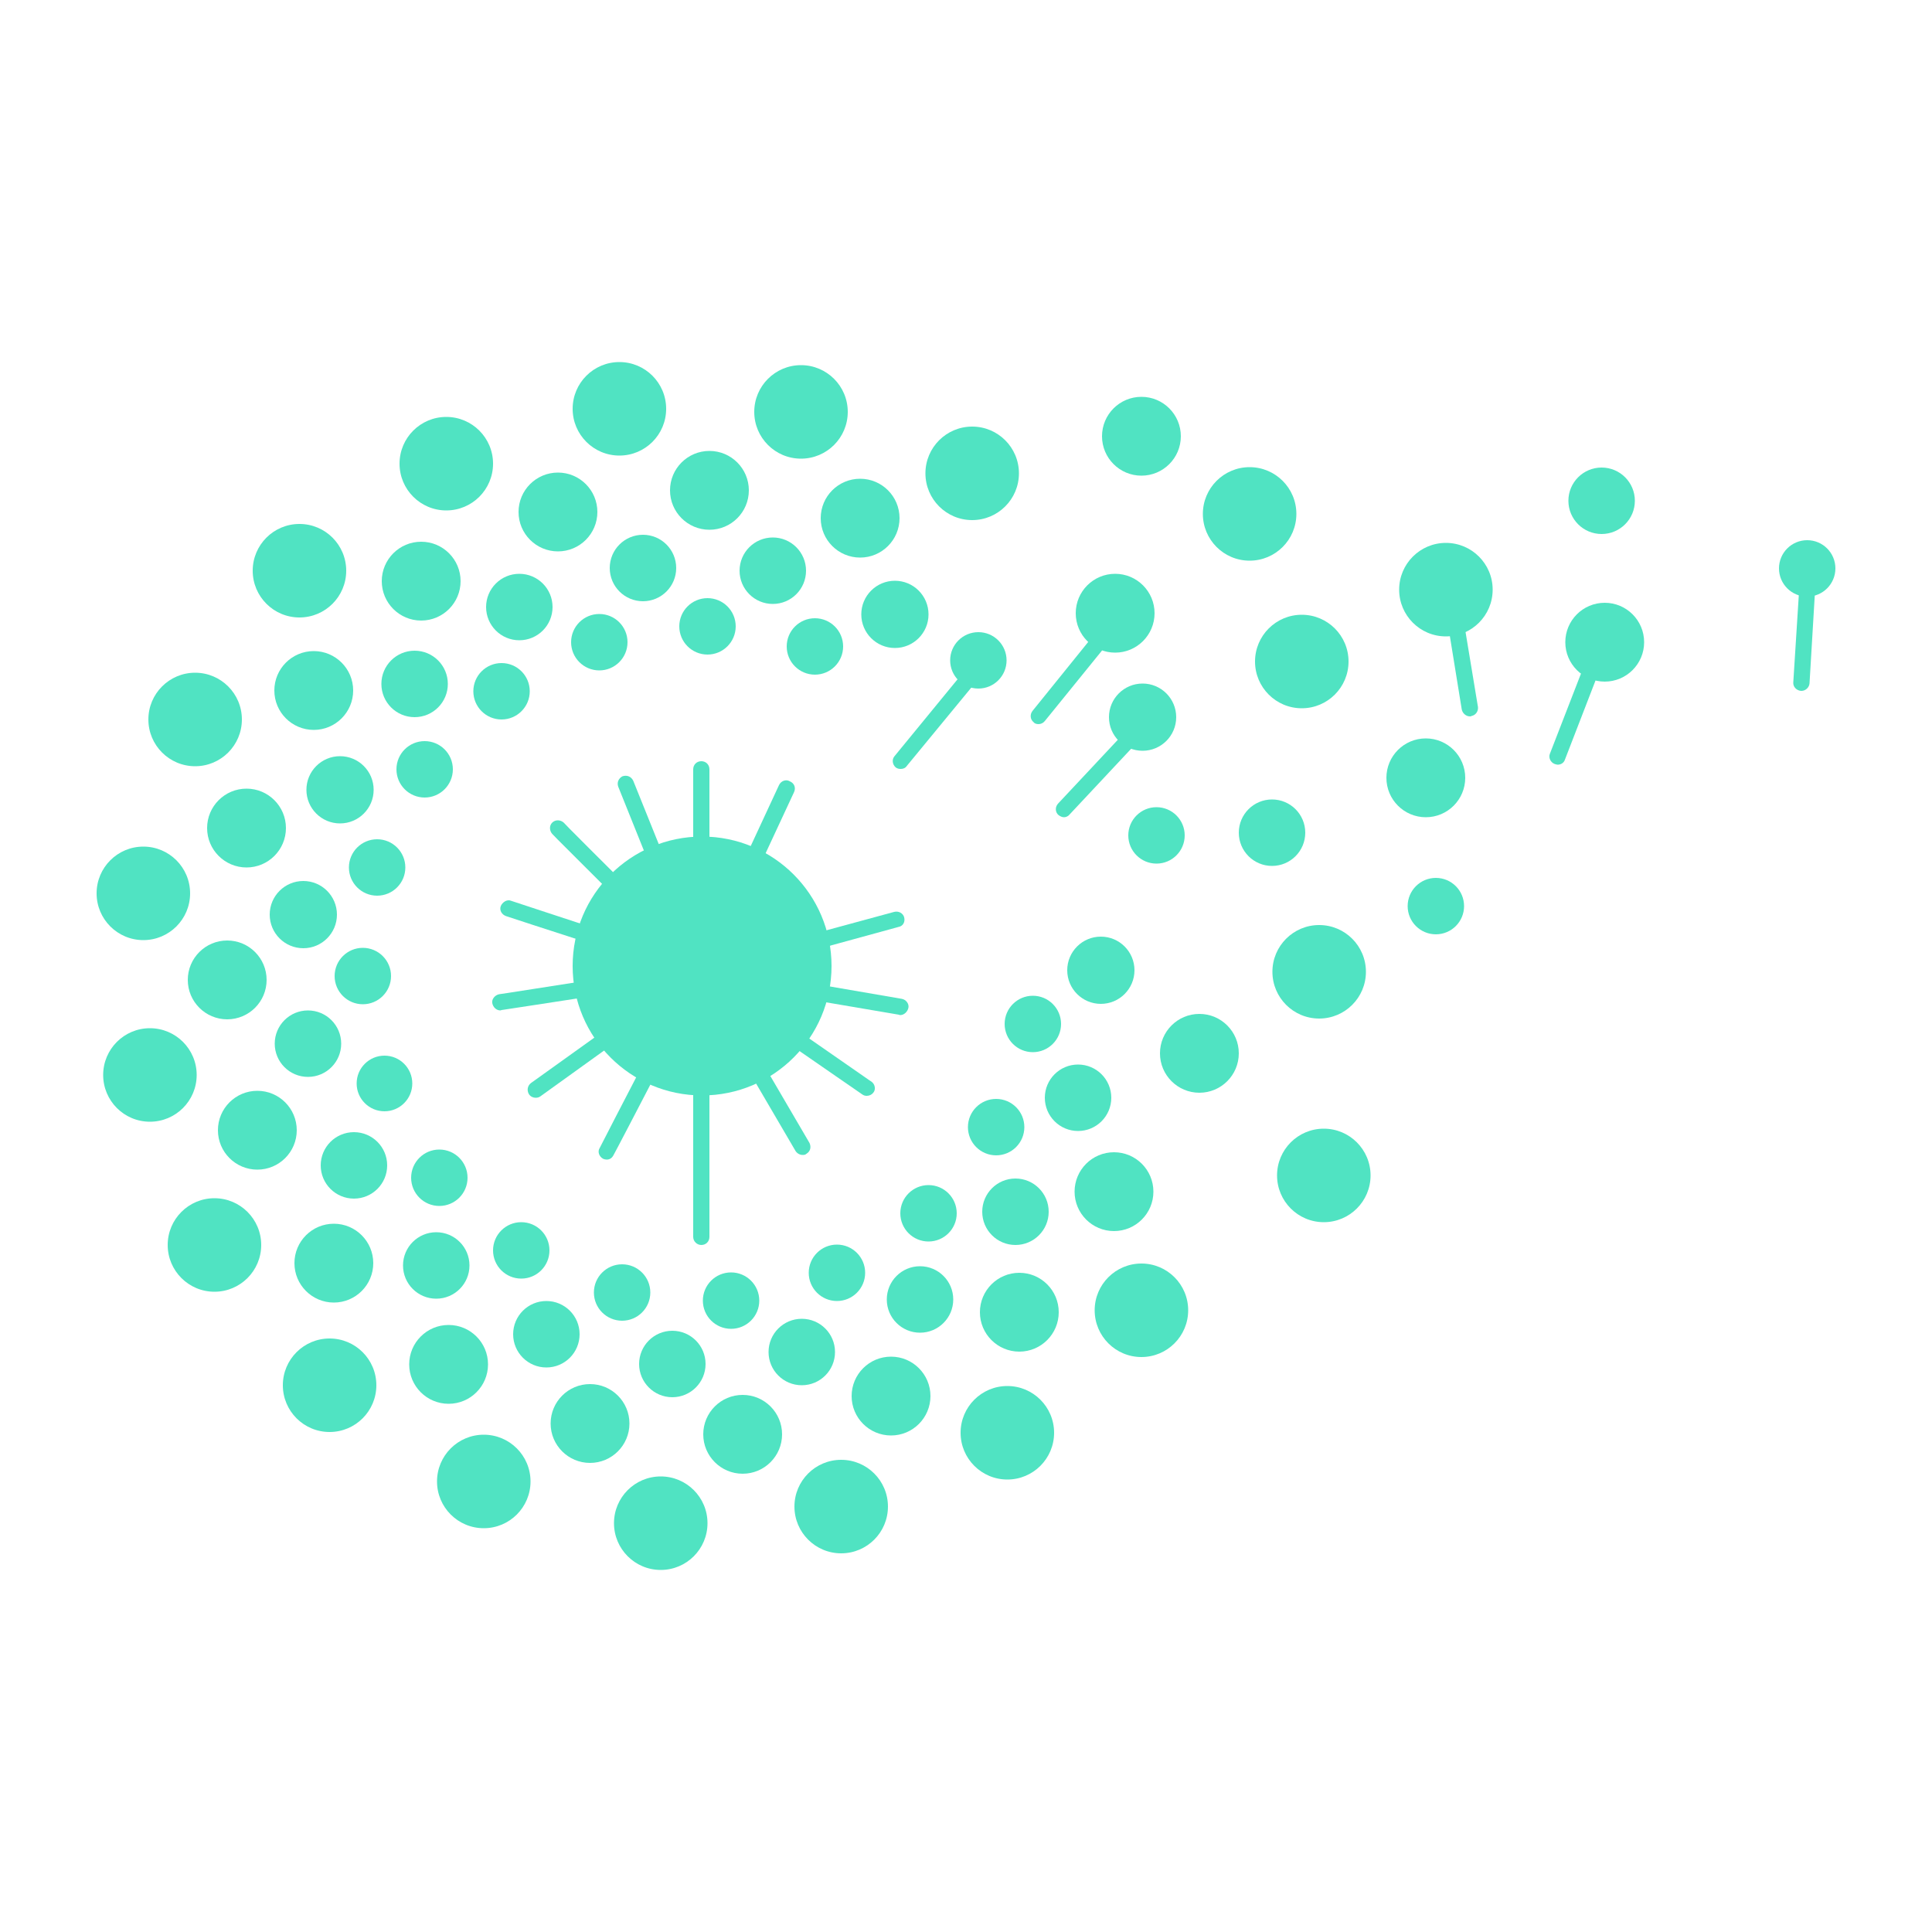
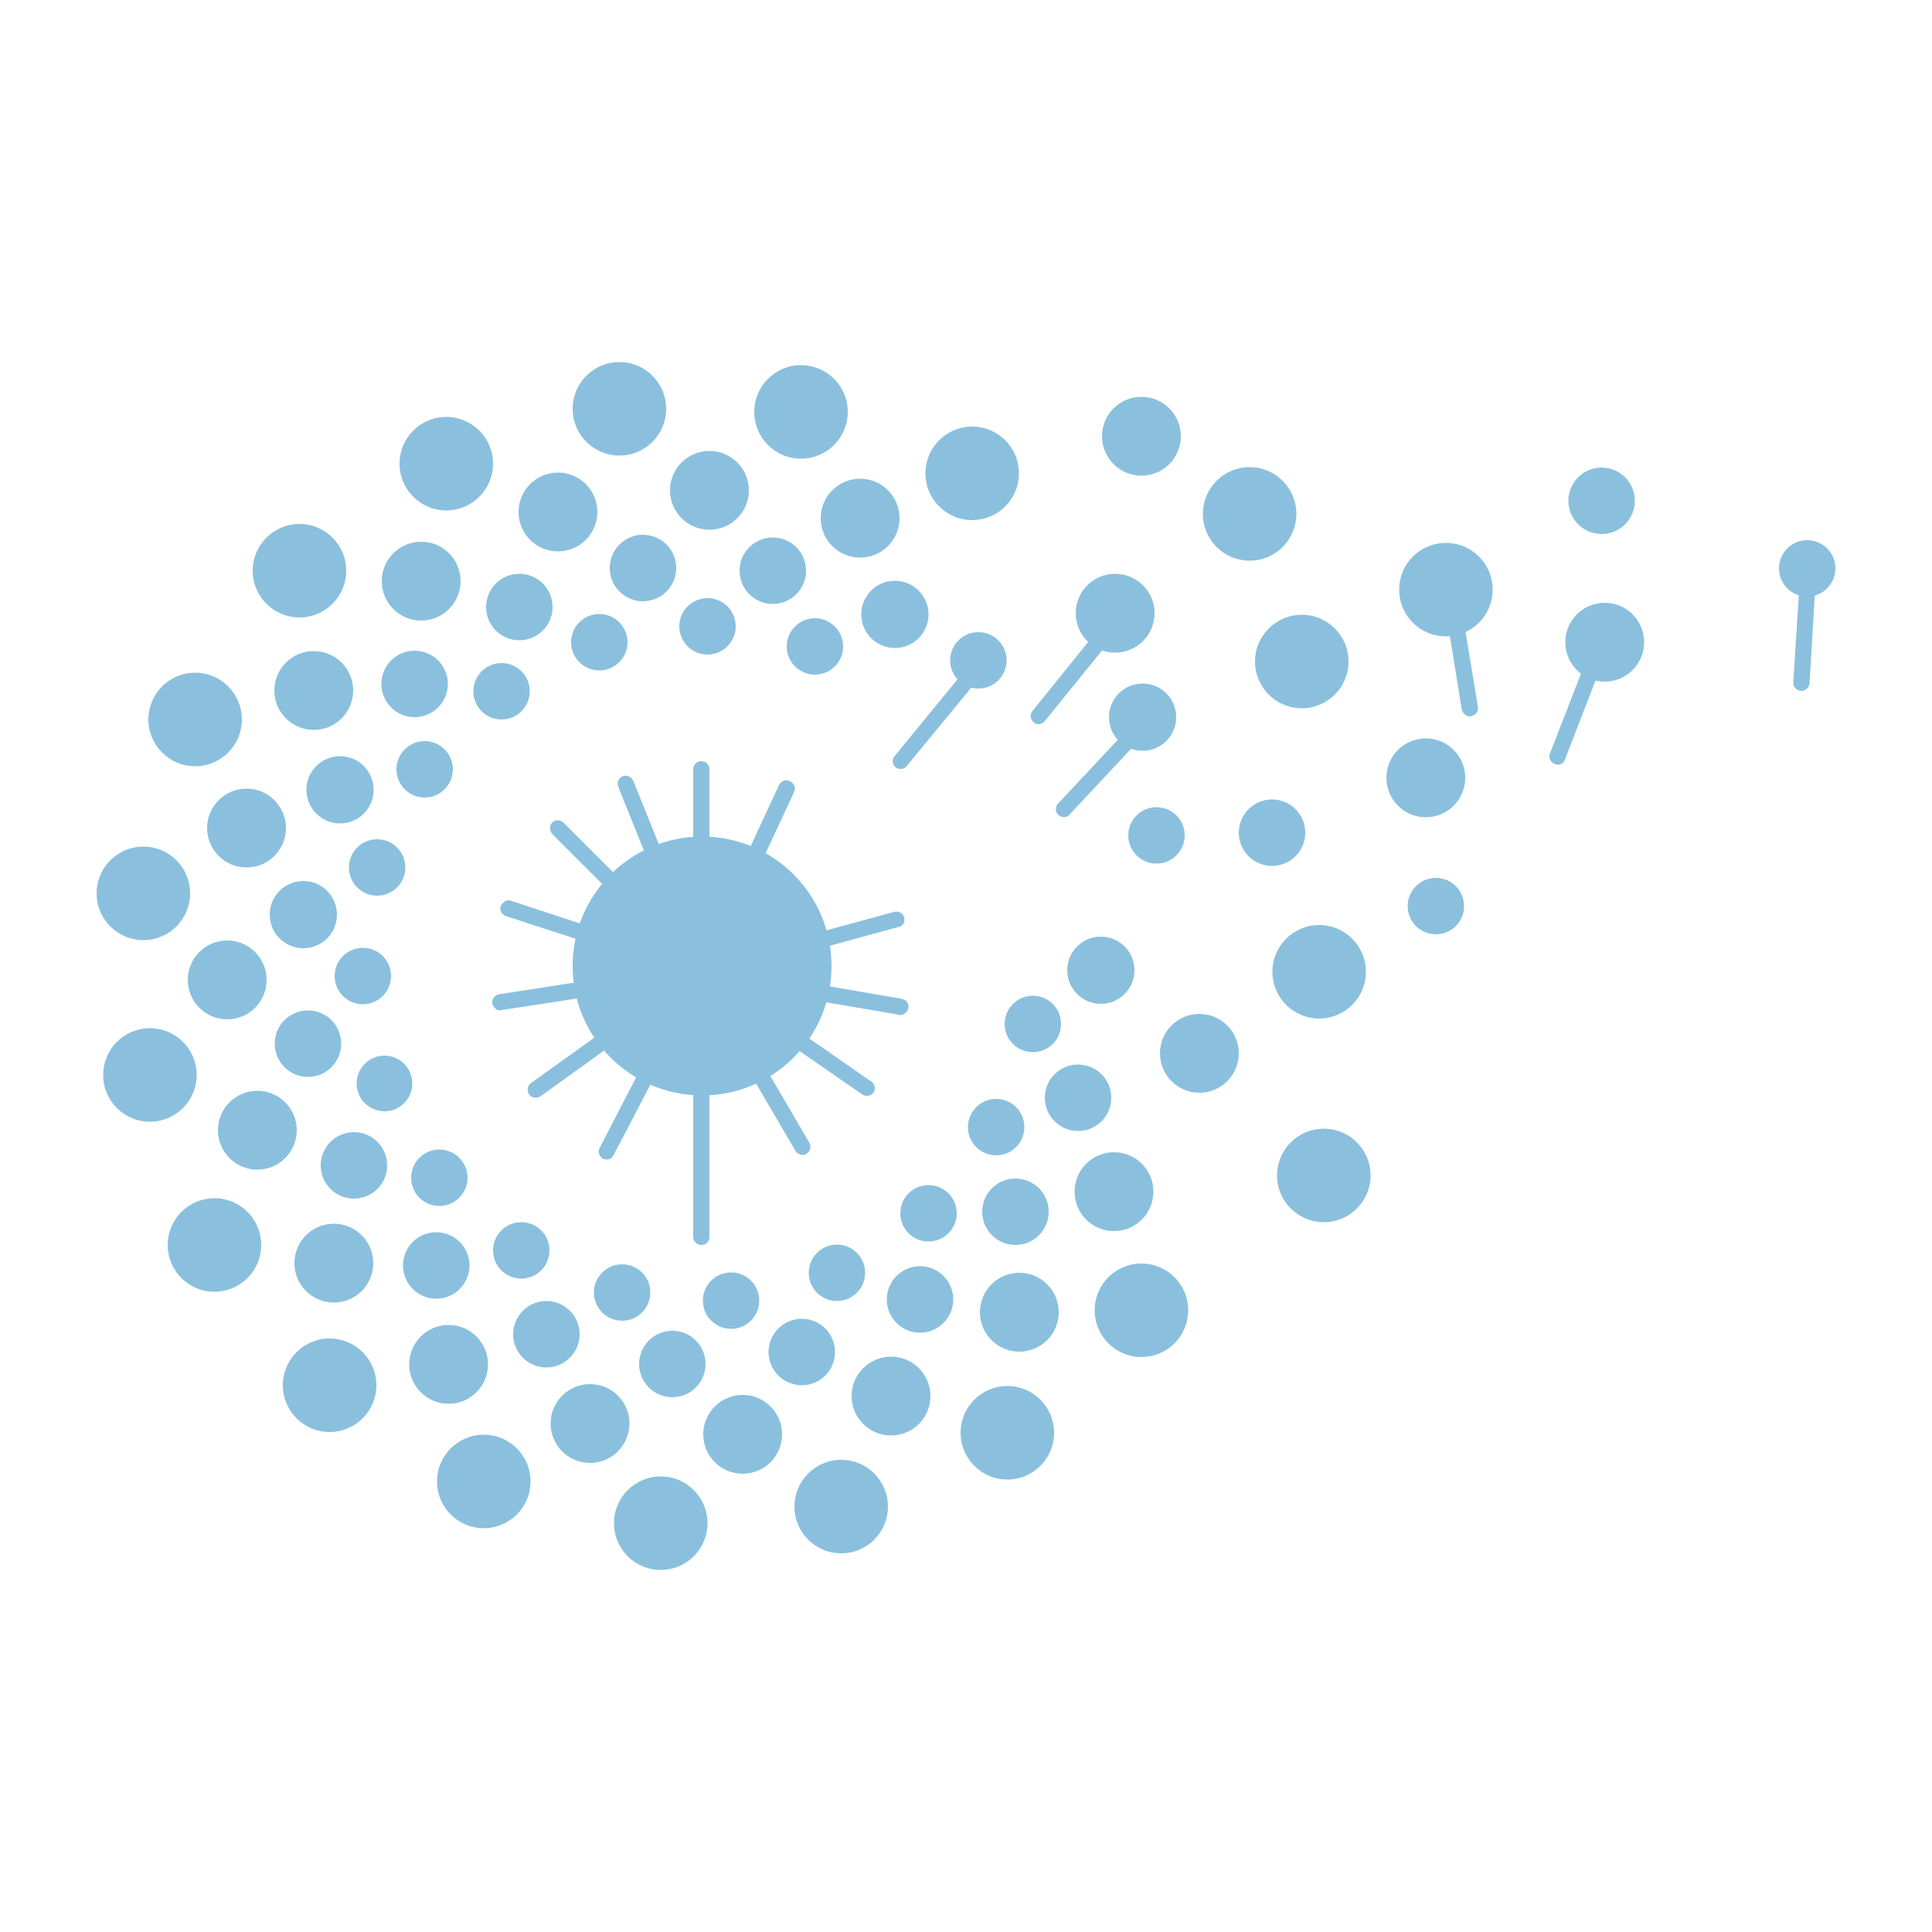
- <svg xmlns="http://www.w3.org/2000/svg" fill="#50E3C2" version="1.1" x="0px" y="0px" viewBox="0 0 5 5" enable-background="new 0 0 5 5" xml:space="preserve">
+ <svg xmlns="http://www.w3.org/2000/svg" fill="#8ac0de" version="1.1" x="0px" y="0px" viewBox="0 0 5 5" enable-background="new 0 0 5 5" xml:space="preserve">
  <g>
    <g>
-       <path fill="#50E3C2" d="M1.815,3.222c-0.011,0-0.021-0.009-0.021-0.021V2.5c0-0.011,0.009-0.021,0.021-0.021    c0.012,0,0.021,0.01,0.021,0.021v0.701C1.836,3.213,1.827,3.222,1.815,3.222z" />
+       <path fill="#8ac0de" d="M1.815,3.222c-0.011,0-0.021-0.009-0.021-0.021V2.5c0-0.011,0.009-0.021,0.021-0.021    c0.012,0,0.021,0.01,0.021,0.021v0.701C1.836,3.213,1.827,3.222,1.815,3.222z" />
    </g>
    <g>
-       <path fill="#50E3C2" d="M1.815,2.489c-0.011,0-0.021-0.009-0.021-0.021V1.991c0-0.012,0.009-0.021,0.021-0.021    c0.012,0,0.021,0.009,0.021,0.021v0.478C1.836,2.48,1.827,2.489,1.815,2.489z" />
+       <path fill="#8ac0de" d="M1.815,2.489c-0.011,0-0.021-0.009-0.021-0.021V1.991c0-0.012,0.009-0.021,0.021-0.021    c0.012,0,0.021,0.009,0.021,0.021v0.478C1.836,2.48,1.827,2.489,1.815,2.489z" />
    </g>
    <g>
-       <path fill="#50E3C2" d="M1.834,2.494c-0.003,0-0.006,0-0.009-0.002c-0.01-0.005-0.014-0.017-0.01-0.027l0.201-0.433    c0.005-0.011,0.018-0.016,0.028-0.01C2.056,2.027,2.06,2.039,2.055,2.05L1.854,2.482C1.85,2.49,1.843,2.494,1.834,2.494z" />
+       <path fill="#8ac0de" d="M1.834,2.494c-0.003,0-0.006,0-0.009-0.002c-0.01-0.005-0.014-0.017-0.01-0.027l0.201-0.433    c0.005-0.011,0.018-0.016,0.028-0.01C2.056,2.027,2.06,2.039,2.055,2.05L1.854,2.482C1.85,2.49,1.843,2.494,1.834,2.494z" />
    </g>
    <g>
-       <path fill="#50E3C2" d="M2.754,2.115c-0.005,0-0.01-0.002-0.015-0.006C2.731,2.102,2.73,2.089,2.738,2.08l0.206-0.22    c0.008-0.009,0.021-0.009,0.029-0.001c0.009,0.008,0.009,0.021,0.001,0.029l-0.206,0.22C2.765,2.112,2.759,2.115,2.754,2.115z" />
+       <path fill="#8ac0de" d="M2.754,2.115c-0.005,0-0.01-0.002-0.015-0.006C2.731,2.102,2.73,2.089,2.738,2.08l0.206-0.22    c0.008-0.009,0.021-0.009,0.029-0.001c0.009,0.008,0.009,0.021,0.001,0.029l-0.206,0.22C2.765,2.112,2.759,2.115,2.754,2.115z" />
    </g>
    <g>
-       <path fill="#50E3C2" d="M2.688,1.874c-0.005,0-0.01-0.001-0.013-0.005C2.666,1.862,2.665,1.849,2.672,1.84l0.189-0.234    c0.007-0.009,0.02-0.01,0.029-0.002C2.899,1.61,2.9,1.624,2.893,1.633L2.704,1.866C2.7,1.871,2.694,1.874,2.688,1.874z" />
+       <path fill="#8ac0de" d="M2.688,1.874c-0.005,0-0.01-0.001-0.013-0.005C2.666,1.862,2.665,1.849,2.672,1.84l0.189-0.234    c0.007-0.009,0.02-0.01,0.029-0.002C2.899,1.61,2.9,1.624,2.893,1.633L2.704,1.866C2.7,1.871,2.694,1.874,2.688,1.874z" />
    </g>
    <g>
-       <path fill="#50E3C2" d="M2.331,1.99c-0.005,0-0.009-0.001-0.013-0.004c-0.009-0.008-0.01-0.021-0.003-0.029l0.191-0.233    c0.007-0.009,0.02-0.01,0.028-0.003C2.543,1.729,2.545,1.741,2.538,1.75L2.347,1.982C2.343,1.988,2.337,1.99,2.331,1.99z" />
+       <path fill="#8ac0de" d="M2.331,1.99c-0.005,0-0.009-0.001-0.013-0.004c-0.009-0.008-0.01-0.021-0.003-0.029l0.191-0.233    c0.007-0.009,0.02-0.01,0.028-0.003C2.543,1.729,2.545,1.741,2.538,1.75L2.347,1.982C2.343,1.988,2.337,1.99,2.331,1.99z" />
    </g>
    <g>
-       <path fill="#50E3C2" d="M4.031,1.979c-0.002,0-0.005-0.001-0.008-0.002c-0.01-0.004-0.016-0.016-0.012-0.026L4.12,1.67    c0.004-0.011,0.017-0.016,0.027-0.012c0.01,0.005,0.016,0.016,0.012,0.026L4.05,1.966C4.047,1.975,4.039,1.979,4.031,1.979z" />
+       <path fill="#8ac0de" d="M4.031,1.979c-0.002,0-0.005-0.001-0.008-0.002c-0.01-0.004-0.016-0.016-0.012-0.026L4.12,1.67    c0.004-0.011,0.017-0.016,0.027-0.012c0.01,0.005,0.016,0.016,0.012,0.026L4.05,1.966C4.047,1.975,4.039,1.979,4.031,1.979z" />
    </g>
    <g>
-       <path fill="#50E3C2" d="M3.804,1.854c-0.01,0-0.019-0.008-0.021-0.018L3.735,1.54C3.733,1.528,3.741,1.518,3.752,1.516    s0.022,0.006,0.024,0.018L3.825,1.83c0.001,0.011-0.006,0.021-0.017,0.023C3.807,1.854,3.806,1.854,3.804,1.854z" />
+       <path fill="#8ac0de" d="M3.804,1.854c-0.01,0-0.019-0.008-0.021-0.018L3.735,1.54C3.733,1.528,3.741,1.518,3.752,1.516    s0.022,0.006,0.024,0.018L3.825,1.83c0.001,0.011-0.006,0.021-0.017,0.023C3.807,1.854,3.806,1.854,3.804,1.854z" />
    </g>
    <g>
-       <path fill="#50E3C2" d="M4.662,1.788c0,0-0.001,0-0.001,0C4.649,1.787,4.64,1.777,4.641,1.766l0.019-0.3    c0.001-0.012,0.011-0.021,0.022-0.02c0.011,0,0.02,0.011,0.019,0.021L4.683,1.769C4.682,1.779,4.673,1.788,4.662,1.788z" />
+       <path fill="#8ac0de" d="M4.662,1.788c0,0-0.001,0-0.001,0C4.649,1.787,4.64,1.777,4.641,1.766l0.019-0.3    c0.001-0.012,0.011-0.021,0.022-0.02c0.011,0,0.02,0.011,0.019,0.021L4.683,1.769C4.682,1.779,4.673,1.788,4.662,1.788z" />
    </g>
    <g>
-       <path fill="#50E3C2" d="M1.859,2.526c-0.009,0-0.017-0.007-0.02-0.016C1.836,2.499,1.843,2.488,1.854,2.485L2.314,2.36    C2.325,2.357,2.337,2.363,2.34,2.374c0.003,0.012-0.003,0.023-0.015,0.025l-0.46,0.126C1.863,2.526,1.861,2.526,1.859,2.526z" />
+       <path fill="#8ac0de" d="M1.859,2.526c-0.009,0-0.017-0.007-0.02-0.016C1.836,2.499,1.843,2.488,1.854,2.485L2.314,2.36    C2.325,2.357,2.337,2.363,2.34,2.374c0.003,0.012-0.003,0.023-0.015,0.025l-0.46,0.126C1.863,2.526,1.861,2.526,1.859,2.526z" />
    </g>
    <g>
-       <path fill="#50E3C2" d="M2.33,2.627c-0.001,0-0.002,0-0.004-0.001l-0.47-0.08C1.844,2.543,1.837,2.533,1.839,2.521    c0.002-0.011,0.012-0.019,0.024-0.017l0.471,0.081c0.011,0.002,0.019,0.013,0.017,0.023S2.34,2.627,2.33,2.627z" />
+       <path fill="#8ac0de" d="M2.33,2.627c-0.001,0-0.002,0-0.004-0.001l-0.47-0.08C1.844,2.543,1.837,2.533,1.839,2.521    c0.002-0.011,0.012-0.019,0.024-0.017l0.471,0.081c0.011,0.002,0.019,0.013,0.017,0.023S2.34,2.627,2.33,2.627z" />
    </g>
    <g>
-       <path fill="#50E3C2" d="M2.243,2.836c-0.004,0-0.008-0.001-0.012-0.004C2.228,2.83,2.214,2.82,2.163,2.785L1.839,2.561    c-0.01-0.007-0.012-0.02-0.005-0.028c0.007-0.01,0.02-0.012,0.029-0.006l0.324,0.225c0.051,0.035,0.064,0.045,0.068,0.047    c0.01,0.007,0.012,0.021,0.005,0.029C2.256,2.833,2.25,2.836,2.243,2.836z" />
+       <path fill="#8ac0de" d="M2.243,2.836c-0.004,0-0.008-0.001-0.012-0.004C2.228,2.83,2.214,2.82,2.163,2.785L1.839,2.561    c-0.01-0.007-0.012-0.02-0.005-0.028c0.007-0.01,0.02-0.012,0.029-0.006l0.324,0.225c0.051,0.035,0.064,0.045,0.068,0.047    c0.01,0.007,0.012,0.021,0.005,0.029C2.256,2.833,2.25,2.836,2.243,2.836z" />
    </g>
    <g>
-       <path fill="#50E3C2" d="M2.077,2.989c-0.007,0-0.014-0.004-0.018-0.01L1.818,2.567c-0.006-0.01-0.003-0.022,0.008-0.028    c0.009-0.006,0.022-0.003,0.028,0.007l0.241,0.412C2.1,2.969,2.097,2.98,2.087,2.986C2.084,2.989,2.08,2.989,2.077,2.989z" />
+       <path fill="#8ac0de" d="M2.077,2.989c-0.007,0-0.014-0.004-0.018-0.01L1.818,2.567c-0.006-0.01-0.003-0.022,0.008-0.028    c0.009-0.006,0.022-0.003,0.028,0.007l0.241,0.412C2.1,2.969,2.097,2.98,2.087,2.986C2.084,2.989,2.08,2.989,2.077,2.989z" />
    </g>
    <g>
-       <path fill="#50E3C2" d="M1.57,3.001C1.567,3.001,1.563,3,1.561,2.999C1.55,2.993,1.546,2.98,1.552,2.971    c0.005-0.01,0.032-0.063,0.22-0.425C1.777,2.536,1.79,2.532,1.8,2.538c0.011,0.005,0.014,0.018,0.009,0.027    C1.621,2.927,1.593,2.98,1.588,2.989C1.584,2.997,1.578,3.001,1.57,3.001z" />
+       <path fill="#8ac0de" d="M1.57,3.001C1.567,3.001,1.563,3,1.561,2.999C1.55,2.993,1.546,2.98,1.552,2.971    c0.005-0.01,0.032-0.063,0.22-0.425C1.777,2.536,1.79,2.532,1.8,2.538c0.011,0.005,0.014,0.018,0.009,0.027    C1.621,2.927,1.593,2.98,1.588,2.989C1.584,2.997,1.578,3.001,1.57,3.001z" />
    </g>
    <g>
-       <path fill="#50E3C2" d="M1.386,2.841c-0.006,0-0.013-0.003-0.017-0.009C1.363,2.822,1.365,2.81,1.374,2.803l0.388-0.278    c0.01-0.007,0.022-0.004,0.029,0.005c0.007,0.01,0.005,0.021-0.004,0.028L1.399,2.837C1.395,2.84,1.391,2.841,1.386,2.841z" />
+       <path fill="#8ac0de" d="M1.386,2.841c-0.006,0-0.013-0.003-0.017-0.009C1.363,2.822,1.365,2.81,1.374,2.803l0.388-0.278    c0.01-0.007,0.022-0.004,0.029,0.005c0.007,0.01,0.005,0.021-0.004,0.028L1.399,2.837C1.395,2.84,1.391,2.841,1.386,2.841z" />
    </g>
    <g>
-       <path fill="#50E3C2" d="M1.295,2.615c-0.01,0-0.019-0.008-0.021-0.019C1.272,2.586,1.281,2.575,1.292,2.573    C1.302,2.572,1.361,2.562,1.764,2.5c0.011-0.001,0.022,0.007,0.024,0.018C1.79,2.529,1.782,2.54,1.77,2.541    C1.368,2.604,1.309,2.612,1.298,2.614C1.297,2.614,1.296,2.615,1.295,2.615z" />
+       <path fill="#8ac0de" d="M1.295,2.615c-0.01,0-0.019-0.008-0.021-0.019C1.272,2.586,1.281,2.575,1.292,2.573    C1.302,2.572,1.361,2.562,1.764,2.5c0.011-0.001,0.022,0.007,0.024,0.018C1.79,2.529,1.782,2.54,1.77,2.541    C1.368,2.604,1.309,2.612,1.298,2.614C1.297,2.614,1.296,2.615,1.295,2.615z" />
    </g>
    <g>
-       <path fill="#50E3C2" d="M1.77,2.521c-0.002,0-0.004,0-0.006-0.001L1.658,2.484C1.365,2.389,1.318,2.374,1.31,2.371    C1.298,2.367,1.292,2.355,1.296,2.345s0.016-0.018,0.026-0.014C1.332,2.334,1.378,2.35,1.67,2.445l0.105,0.034    C1.787,2.483,1.793,2.495,1.79,2.506C1.786,2.515,1.778,2.521,1.77,2.521z" />
+       <path fill="#8ac0de" d="M1.77,2.521c-0.002,0-0.004,0-0.006-0.001L1.658,2.484C1.365,2.389,1.318,2.374,1.31,2.371    C1.298,2.367,1.292,2.355,1.296,2.345s0.016-0.018,0.026-0.014C1.332,2.334,1.378,2.35,1.67,2.445l0.105,0.034    C1.787,2.483,1.793,2.495,1.79,2.506C1.786,2.515,1.778,2.521,1.77,2.521z" />
    </g>
    <g>
-       <path fill="#50E3C2" d="M1.782,2.502c-0.006,0-0.011-0.002-0.015-0.006c-0.288-0.288-0.331-0.33-0.338-0.338s-0.008-0.021,0-0.029    c0.008-0.008,0.021-0.008,0.03,0c0.007,0.008,0.049,0.05,0.338,0.338c0.008,0.008,0.008,0.021,0,0.029    C1.792,2.5,1.787,2.502,1.782,2.502z" />
+       <path fill="#8ac0de" d="M1.782,2.502c-0.006,0-0.011-0.002-0.015-0.006c-0.288-0.288-0.331-0.33-0.338-0.338s-0.008-0.021,0-0.029    c0.008-0.008,0.021-0.008,0.03,0c0.007,0.008,0.049,0.05,0.338,0.338c0.008,0.008,0.008,0.021,0,0.029    C1.792,2.5,1.787,2.502,1.782,2.502z" />
    </g>
    <g>
-       <path fill="#50E3C2" d="M1.798,2.492c-0.008,0-0.016-0.005-0.02-0.013L1.6,2.036C1.596,2.025,1.601,2.014,1.611,2.009    C1.623,2.005,1.634,2.01,1.639,2.021l0.178,0.442C1.821,2.475,1.816,2.486,1.806,2.49C1.803,2.491,1.8,2.492,1.798,2.492z" />
+       <path fill="#8ac0de" d="M1.798,2.492c-0.008,0-0.016-0.005-0.02-0.013L1.6,2.036C1.596,2.025,1.601,2.014,1.611,2.009    C1.623,2.005,1.634,2.01,1.639,2.021l0.178,0.442C1.821,2.475,1.816,2.486,1.806,2.49C1.803,2.491,1.8,2.492,1.798,2.492z" />
    </g>
    <g>
-       <circle fill="#50E3C2" cx="3.369" cy="1.712" r="0.121" />
-       <circle fill="#50E3C2" cx="3.234" cy="1.33" r="0.121" />
-       <circle fill="#50E3C2" cx="3.742" cy="1.526" r="0.121" />
-       <circle fill="#50E3C2" cx="3.414" cy="2.515" r="0.121" />
-       <circle fill="#50E3C2" cx="3.426" cy="3.042" r="0.121" />
-       <circle fill="#50E3C2" cx="2.954" cy="3.391" r="0.121" />
-       <circle fill="#50E3C2" cx="2.607" cy="3.708" r="0.121" />
-       <circle fill="#50E3C2" cx="2.177" cy="3.899" r="0.121" />
-       <circle fill="#50E3C2" cx="1.71" cy="3.942" r="0.121" />
-       <circle fill="#50E3C2" cx="1.252" cy="3.834" r="0.121" />
-       <circle fill="#50E3C2" cx="0.853" cy="3.585" r="0.121" />
-       <circle fill="#50E3C2" cx="0.555" cy="3.222" r="0.121" />
-       <circle fill="#50E3C2" cx="0.388" cy="2.782" r="0.121" />
-       <circle fill="#50E3C2" cx="0.371" cy="2.312" r="0.121" />
-       <circle fill="#50E3C2" cx="0.505" cy="1.862" r="0.121" />
-       <circle fill="#50E3C2" cx="0.775" cy="1.477" r="0.121" />
-       <circle fill="#50E3C2" cx="1.155" cy="1.2" r="0.121" />
-       <circle fill="#50E3C2" cx="1.603" cy="1.058" r="0.121" />
-       <circle fill="#50E3C2" cx="2.073" cy="1.066" r="0.121" />
-       <circle fill="#50E3C2" cx="2.516" cy="1.225" r="0.121" />
-       <circle fill="#50E3C2" cx="4.153" cy="1.662" r="0.102" />
-       <circle fill="#50E3C2" cx="2.886" cy="1.587" r="0.102" />
-       <circle fill="#50E3C2" cx="3.69" cy="2.013" r="0.102" />
-       <circle fill="#50E3C2" cx="3.104" cy="2.726" r="0.102" />
-       <circle fill="#50E3C2" cx="2.883" cy="3.084" r="0.102" />
-       <circle fill="#50E3C2" cx="2.638" cy="3.396" r="0.102" />
-       <circle fill="#50E3C2" cx="2.306" cy="3.613" r="0.102" />
-       <circle fill="#50E3C2" cx="1.922" cy="3.712" r="0.102" />
-       <circle fill="#50E3C2" cx="1.527" cy="3.684" r="0.102" />
-       <circle fill="#50E3C2" cx="1.161" cy="3.531" r="0.102" />
-       <circle fill="#50E3C2" cx="0.864" cy="3.269" r="0.102" />
-       <circle fill="#50E3C2" cx="0.666" cy="2.925" r="0.102" />
-       <circle fill="#50E3C2" cx="0.588" cy="2.536" r="0.102" />
-       <circle fill="#50E3C2" cx="0.638" cy="2.143" r="0.102" />
-       <circle fill="#50E3C2" cx="0.812" cy="1.787" r="0.102" />
-       <circle fill="#50E3C2" cx="1.09" cy="1.504" r="0.102" />
-       <circle fill="#50E3C2" cx="1.444" cy="1.325" r="0.102" />
-       <circle fill="#50E3C2" cx="1.836" cy="1.269" r="0.102" />
-       <circle fill="#50E3C2" cx="2.226" cy="1.341" r="0.102" />
-       <circle fill="#50E3C2" cx="2.954" cy="1.129" r="0.102" />
-       <circle fill="#50E3C2" cx="4.145" cy="1.296" r="0.086" />
-       <circle fill="#50E3C2" cx="2.957" cy="1.856" r="0.087" />
-       <circle fill="#50E3C2" cx="3.292" cy="2.155" r="0.086" />
-       <circle fill="#50E3C2" cx="2.849" cy="2.511" r="0.087" />
-       <circle fill="#50E3C2" cx="2.79" cy="2.841" r="0.086" />
-       <circle fill="#50E3C2" cx="2.628" cy="3.136" r="0.086" />
-       <circle fill="#50E3C2" cx="2.381" cy="3.363" r="0.086" />
-       <circle fill="#50E3C2" cx="2.075" cy="3.499" r="0.086" />
-       <circle fill="#50E3C2" cx="1.74" cy="3.53" r="0.086" />
-       <circle fill="#50E3C2" cx="1.414" cy="3.453" r="0.086" />
-       <circle fill="#50E3C2" cx="1.129" cy="3.275" r="0.086" />
-       <circle fill="#50E3C2" cx="0.916" cy="3.016" r="0.086" />
-       <circle fill="#50E3C2" cx="0.797" cy="2.701" r="0.086" />
-       <circle fill="#50E3C2" cx="0.785" cy="2.367" r="0.087" />
-       <circle fill="#50E3C2" cx="0.88" cy="2.044" r="0.087" />
-       <circle fill="#50E3C2" cx="1.073" cy="1.77" r="0.086" />
-       <circle fill="#50E3C2" cx="1.344" cy="1.571" r="0.086" />
-       <circle fill="#50E3C2" cx="1.664" cy="1.47" r="0.086" />
-       <circle fill="#50E3C2" cx="2" cy="1.477" r="0.086" />
-       <circle fill="#50E3C2" cx="2.316" cy="1.59" r="0.087" />
-       <circle fill="#50E3C2" cx="4.677" cy="1.471" r="0.073" />
-       <circle fill="#50E3C2" cx="2.993" cy="2.162" r="0.073" />
-       <circle fill="#50E3C2" cx="3.716" cy="2.345" r="0.073" />
-       <circle fill="#50E3C2" cx="2.673" cy="2.65" r="0.073" />
-       <circle fill="#50E3C2" cx="2.578" cy="2.917" r="0.073" />
-       <circle fill="#50E3C2" cx="2.403" cy="3.14" r="0.073" />
-       <circle fill="#50E3C2" cx="2.166" cy="3.294" r="0.073" />
-       <circle fill="#50E3C2" cx="1.892" cy="3.366" r="0.073" />
-       <circle fill="#50E3C2" cx="1.61" cy="3.345" r="0.073" />
-       <circle fill="#50E3C2" cx="1.349" cy="3.236" r="0.073" />
-       <circle fill="#50E3C2" cx="1.137" cy="3.048" r="0.073" />
-       <circle fill="#50E3C2" cx="0.995" cy="2.804" r="0.072" />
-       <circle fill="#50E3C2" cx="0.939" cy="2.526" r="0.073" />
-       <circle fill="#50E3C2" cx="0.976" cy="2.245" r="0.073" />
-       <circle fill="#50E3C2" cx="1.099" cy="1.991" r="0.073" />
-       <circle fill="#50E3C2" cx="1.298" cy="1.789" r="0.073" />
-       <circle fill="#50E3C2" cx="1.551" cy="1.662" r="0.073" />
-       <circle fill="#50E3C2" cx="1.831" cy="1.621" r="0.073" />
-       <circle fill="#50E3C2" cx="2.109" cy="1.673" r="0.073" />
-       <circle fill="#50E3C2" cx="2.532" cy="1.709" r="0.073" />
+       <circle fill="#8ac0de" cx="3.369" cy="1.712" r="0.121" />
+       <circle fill="#8ac0de" cx="3.234" cy="1.33" r="0.121" />
+       <circle fill="#8ac0de" cx="3.742" cy="1.526" r="0.121" />
+       <circle fill="#8ac0de" cx="3.414" cy="2.515" r="0.121" />
+       <circle fill="#8ac0de" cx="3.426" cy="3.042" r="0.121" />
+       <circle fill="#8ac0de" cx="2.954" cy="3.391" r="0.121" />
+       <circle fill="#8ac0de" cx="2.607" cy="3.708" r="0.121" />
+       <circle fill="#8ac0de" cx="2.177" cy="3.899" r="0.121" />
+       <circle fill="#8ac0de" cx="1.71" cy="3.942" r="0.121" />
+       <circle fill="#8ac0de" cx="1.252" cy="3.834" r="0.121" />
+       <circle fill="#8ac0de" cx="0.853" cy="3.585" r="0.121" />
+       <circle fill="#8ac0de" cx="0.555" cy="3.222" r="0.121" />
+       <circle fill="#8ac0de" cx="0.388" cy="2.782" r="0.121" />
+       <circle fill="#8ac0de" cx="0.371" cy="2.312" r="0.121" />
+       <circle fill="#8ac0de" cx="0.505" cy="1.862" r="0.121" />
+       <circle fill="#8ac0de" cx="0.775" cy="1.477" r="0.121" />
+       <circle fill="#8ac0de" cx="1.155" cy="1.2" r="0.121" />
+       <circle fill="#8ac0de" cx="1.603" cy="1.058" r="0.121" />
+       <circle fill="#8ac0de" cx="2.073" cy="1.066" r="0.121" />
+       <circle fill="#8ac0de" cx="2.516" cy="1.225" r="0.121" />
+       <circle fill="#8ac0de" cx="4.153" cy="1.662" r="0.102" />
+       <circle fill="#8ac0de" cx="2.886" cy="1.587" r="0.102" />
+       <circle fill="#8ac0de" cx="3.69" cy="2.013" r="0.102" />
+       <circle fill="#8ac0de" cx="3.104" cy="2.726" r="0.102" />
+       <circle fill="#8ac0de" cx="2.883" cy="3.084" r="0.102" />
+       <circle fill="#8ac0de" cx="2.638" cy="3.396" r="0.102" />
+       <circle fill="#8ac0de" cx="2.306" cy="3.613" r="0.102" />
+       <circle fill="#8ac0de" cx="1.922" cy="3.712" r="0.102" />
+       <circle fill="#8ac0de" cx="1.527" cy="3.684" r="0.102" />
+       <circle fill="#8ac0de" cx="1.161" cy="3.531" r="0.102" />
+       <circle fill="#8ac0de" cx="0.864" cy="3.269" r="0.102" />
+       <circle fill="#8ac0de" cx="0.666" cy="2.925" r="0.102" />
+       <circle fill="#8ac0de" cx="0.588" cy="2.536" r="0.102" />
+       <circle fill="#8ac0de" cx="0.638" cy="2.143" r="0.102" />
+       <circle fill="#8ac0de" cx="0.812" cy="1.787" r="0.102" />
+       <circle fill="#8ac0de" cx="1.09" cy="1.504" r="0.102" />
+       <circle fill="#8ac0de" cx="1.444" cy="1.325" r="0.102" />
+       <circle fill="#8ac0de" cx="1.836" cy="1.269" r="0.102" />
+       <circle fill="#8ac0de" cx="2.226" cy="1.341" r="0.102" />
+       <circle fill="#8ac0de" cx="2.954" cy="1.129" r="0.102" />
+       <circle fill="#8ac0de" cx="4.145" cy="1.296" r="0.086" />
+       <circle fill="#8ac0de" cx="2.957" cy="1.856" r="0.087" />
+       <circle fill="#8ac0de" cx="3.292" cy="2.155" r="0.086" />
+       <circle fill="#8ac0de" cx="2.849" cy="2.511" r="0.087" />
+       <circle fill="#8ac0de" cx="2.79" cy="2.841" r="0.086" />
+       <circle fill="#8ac0de" cx="2.628" cy="3.136" r="0.086" />
+       <circle fill="#8ac0de" cx="2.381" cy="3.363" r="0.086" />
+       <circle fill="#8ac0de" cx="2.075" cy="3.499" r="0.086" />
+       <circle fill="#8ac0de" cx="1.74" cy="3.53" r="0.086" />
+       <circle fill="#8ac0de" cx="1.414" cy="3.453" r="0.086" />
+       <circle fill="#8ac0de" cx="1.129" cy="3.275" r="0.086" />
+       <circle fill="#8ac0de" cx="0.916" cy="3.016" r="0.086" />
+       <circle fill="#8ac0de" cx="0.797" cy="2.701" r="0.086" />
+       <circle fill="#8ac0de" cx="0.785" cy="2.367" r="0.087" />
+       <circle fill="#8ac0de" cx="0.88" cy="2.044" r="0.087" />
+       <circle fill="#8ac0de" cx="1.073" cy="1.77" r="0.086" />
+       <circle fill="#8ac0de" cx="1.344" cy="1.571" r="0.086" />
+       <circle fill="#8ac0de" cx="1.664" cy="1.47" r="0.086" />
+       <circle fill="#8ac0de" cx="2" cy="1.477" r="0.086" />
+       <circle fill="#8ac0de" cx="2.316" cy="1.59" r="0.087" />
+       <circle fill="#8ac0de" cx="4.677" cy="1.471" r="0.073" />
+       <circle fill="#8ac0de" cx="2.993" cy="2.162" r="0.073" />
+       <circle fill="#8ac0de" cx="3.716" cy="2.345" r="0.073" />
+       <circle fill="#8ac0de" cx="2.673" cy="2.65" r="0.073" />
+       <circle fill="#8ac0de" cx="2.578" cy="2.917" r="0.073" />
+       <circle fill="#8ac0de" cx="2.403" cy="3.14" r="0.073" />
+       <circle fill="#8ac0de" cx="2.166" cy="3.294" r="0.073" />
+       <circle fill="#8ac0de" cx="1.892" cy="3.366" r="0.073" />
+       <circle fill="#8ac0de" cx="1.61" cy="3.345" r="0.073" />
+       <circle fill="#8ac0de" cx="1.349" cy="3.236" r="0.073" />
+       <circle fill="#8ac0de" cx="1.137" cy="3.048" r="0.073" />
+       <circle fill="#8ac0de" cx="0.995" cy="2.804" r="0.072" />
+       <circle fill="#8ac0de" cx="0.939" cy="2.526" r="0.073" />
+       <circle fill="#8ac0de" cx="0.976" cy="2.245" r="0.073" />
+       <circle fill="#8ac0de" cx="1.099" cy="1.991" r="0.073" />
+       <circle fill="#8ac0de" cx="1.298" cy="1.789" r="0.073" />
+       <circle fill="#8ac0de" cx="1.551" cy="1.662" r="0.073" />
+       <circle fill="#8ac0de" cx="1.831" cy="1.621" r="0.073" />
+       <circle fill="#8ac0de" cx="2.109" cy="1.673" r="0.073" />
+       <circle fill="#8ac0de" cx="2.532" cy="1.709" r="0.073" />
      <g>
-         <circle fill="#50E3C2" cx="1.817" cy="2.5" r="0.335" />
+         <circle fill="#8ac0de" cx="1.817" cy="2.5" r="0.335" />
      </g>
    </g>
  </g>
</svg>
